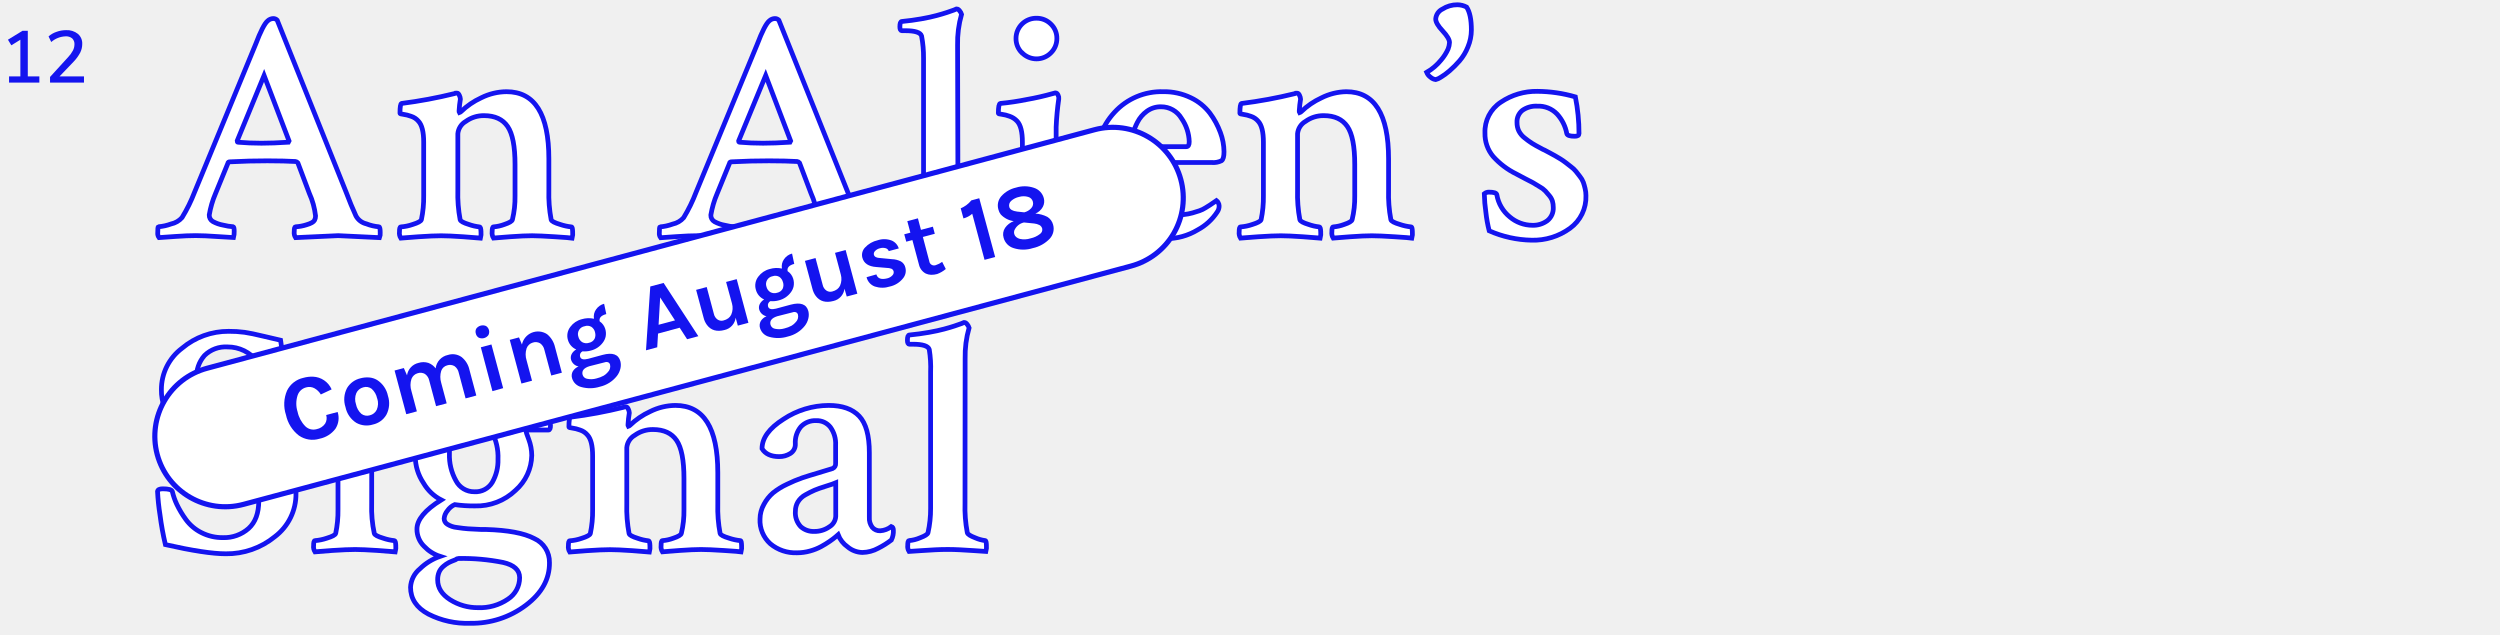
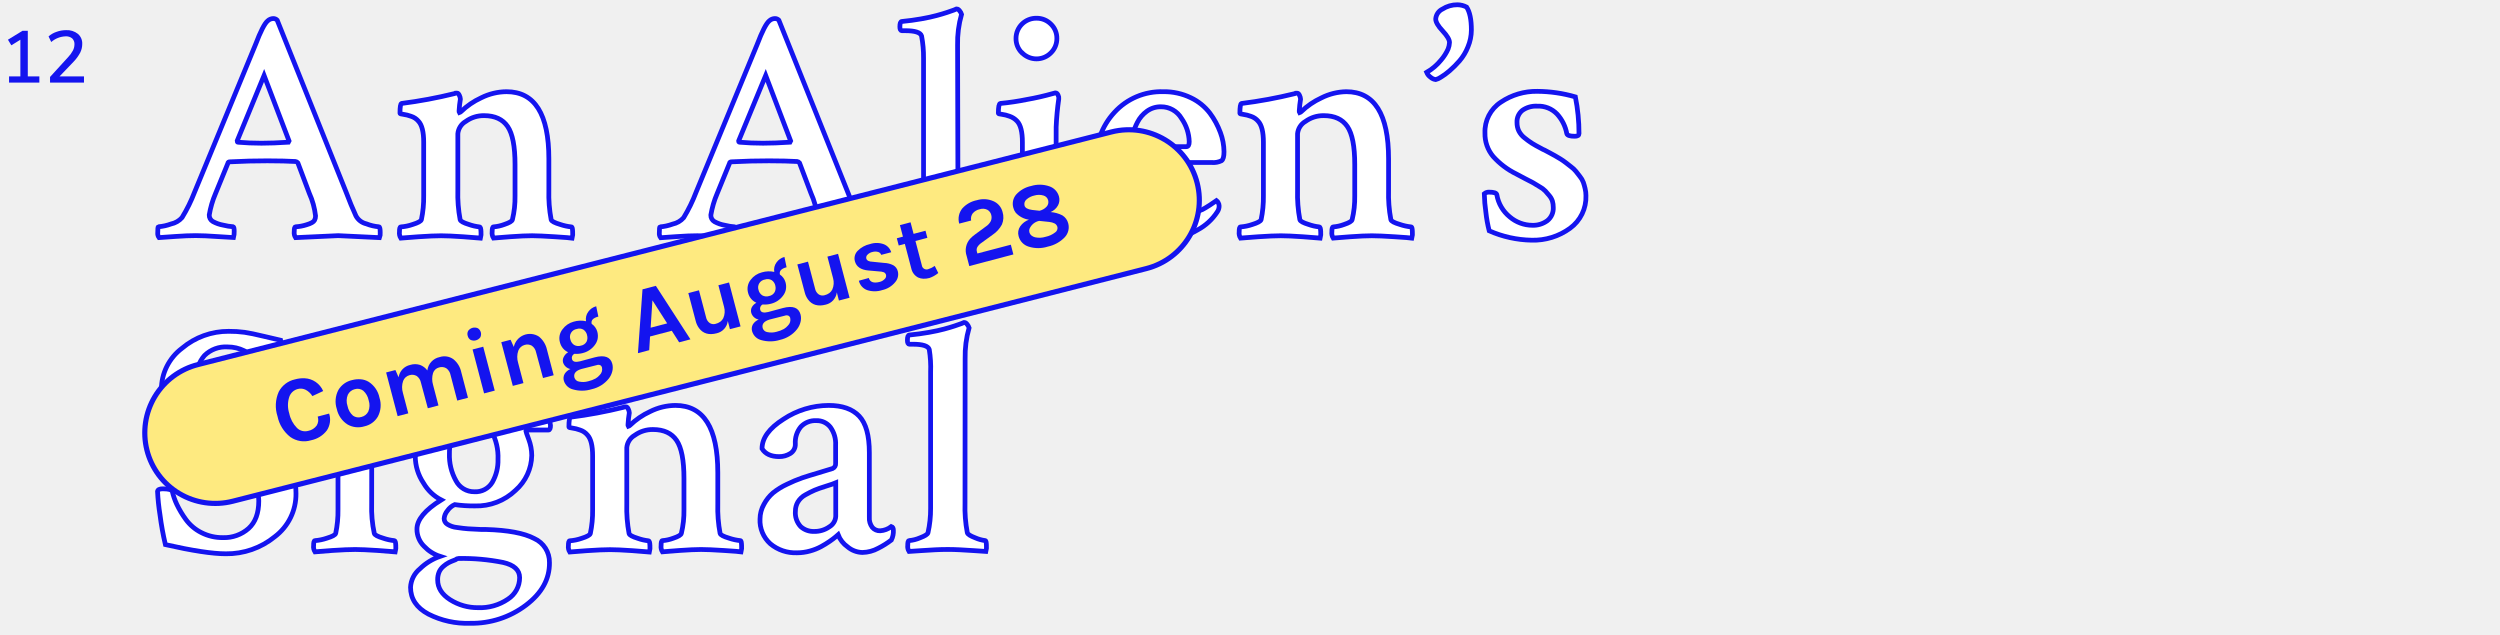
<svg xmlns="http://www.w3.org/2000/svg" id="Layer_1" data-name="Layer 1" viewBox="0 0 629.53 159.7">
  <defs>
-     <style>.cls-1{fill:#1414ef;}.cls-2,.cls-3{fill:#fff;stroke:#1414ef;stroke-miterlimit:10;}.cls-2{stroke-width:1.2px;}.cls-3{stroke-width:1.3px;}</style>
+     <style>.cls-1{fill:#1414ef;}.cls-2{fill:#fff;stroke-width:1.2px;}.cls-2,.cls-3{stroke:#1414ef;stroke-miterlimit:10;}.cls-3{fill:#feea80;stroke-width:1.3px;}</style>
  </defs>
  <path class="cls-1" d="M7,19.23H9.91v1.57H2.28V19.23H5.13V10L2.85,11.41,2,10,5.67,7.75H7Z" />
  <path class="cls-1" d="M21.15,19.23v1.57H12.6V19.38l4.5-4.93a7.78,7.78,0,0,0,1.26-1.72,3.42,3.42,0,0,0,.39-1.54,1.94,1.94,0,0,0-.57-1.52,2.38,2.38,0,0,0-1.65-.52,5.82,5.82,0,0,0-3.63,1.43l-.67-1.41a5.66,5.66,0,0,1,2-1.15,7,7,0,0,1,2.39-.43,4.41,4.41,0,0,1,3,.94,3.16,3.16,0,0,1,1.09,2.53,4.89,4.89,0,0,1-.49,2.15,10,10,0,0,1-1.64,2.28L15,19.23Z" />
  <path class="cls-2" d="M69.8,5.08,87.15,48.37q1.24,3.3,2.48,6a4,4,0,0,0,2.64,2,11,11,0,0,0,3.14.74c.22,0,.33.5.33,1.49a2.78,2.78,0,0,1-.17,1.24q-9.91-.5-10.41-.5t-10.74.5a2.33,2.33,0,0,1-.33-1.53c0-.8.11-1.2.33-1.2a10.65,10.65,0,0,0,2.73-.5q1.73-.5,2.06-1.16a2.36,2.36,0,0,0,.25-1.07,19,19,0,0,0-1.57-5.7L75,41a.91.91,0,0,0-.58-.33q-2.64-.16-7.1-.17t-9.42.25c-.33,0-.5.11-.5.33l-3.14,7.68a23.46,23.46,0,0,0-1.57,5.37,1.84,1.84,0,0,0,.91,1.65,8.27,8.27,0,0,0,2.6.91,14.26,14.26,0,0,0,2.52.41q.25.08.25,1.16a5.39,5.39,0,0,1-.17,1.57q-.41,0-3.88-.25t-5.62-.25q-2.15,0-5.08.21l-4.17.29a1.76,1.76,0,0,1-.33-1.24c0-1,.05-1.49.17-1.49a11.94,11.94,0,0,0,3.18-.7,5.1,5.1,0,0,0,2.77-1.61A39.26,39.26,0,0,0,49,48.37L64.35,11.2q1.9-5,3.06-5.95a2.11,2.11,0,0,1,1.4-.58A1.35,1.35,0,0,1,69.8,5.08ZM59.89,35.81q2.89.25,5.95.25,2.89,0,6.77-.25l.17-.33L66.5,19,59.72,35.48C59.72,35.71,59.78,35.81,59.89,35.81Z" />
  <path class="cls-2" d="M127.55,23.09q10.66,0,10.66,16.94v7.85a34.56,34.56,0,0,0,.58,7.44q.16.58,2.27,1.2a12.65,12.65,0,0,0,2.85.62c.17,0,.26.4.29,1.2a4.69,4.69,0,0,1-.12,1.61q-.5-.08-4.34-.33T134,59.36q-2,0-5.49.25t-4.25.33a2.42,2.42,0,0,1-.33-1.57q0-1.24.33-1.24a9.82,9.82,0,0,0,2.77-.62q1.86-.62,2-1.2a23.72,23.72,0,0,0,.66-6V41.43q0-6.86-1.86-9.58t-5.91-2.73a7.65,7.65,0,0,0-4.63,1.45,4,4,0,0,0-2,3.1V47.88a34.6,34.6,0,0,0,.58,7.44q.16.58,2.19,1.2a11.88,11.88,0,0,0,2.69.62c.22,0,.34.4.37,1.2a4.67,4.67,0,0,1-.12,1.61q-.66-.08-4.34-.33t-5.58-.25q-2,0-5.74.25t-4.42.33a2.42,2.42,0,0,1-.33-1.57q0-1.24.33-1.24a11.52,11.52,0,0,0,3-.62q2-.62,2.19-1.2a27,27,0,0,0,.58-6V35.81q0-3.88-1.32-5.29a4,4,0,0,0-1.86-1.24,9.41,9.41,0,0,0-2-.5c-.52-.05-.79-.14-.79-.25q0-2.4.41-2.48a117.19,117.19,0,0,0,13.3-2.48.54.54,0,0,1,.21-.12.79.79,0,0,1,.25,0h.21c.22,0,.41.19.58.58a2.52,2.52,0,0,1,.25.91,28.17,28.17,0,0,0-.33,3,.65.65,0,0,0,.08.41,1.23,1.23,0,0,0,.41-.25,18.32,18.32,0,0,1,5.08-3.47A14.46,14.46,0,0,1,127.55,23.09Z" />
  <path class="cls-2" d="M196.12,5.08l17.35,43.29q1.24,3.3,2.48,6a4,4,0,0,0,2.64,2,11,11,0,0,0,3.14.74q.33,0,.33,1.49a2.78,2.78,0,0,1-.17,1.24q-9.91-.5-10.41-.5t-10.74.5a2.33,2.33,0,0,1-.33-1.53c0-.8.11-1.2.33-1.2a10.64,10.64,0,0,0,2.73-.5q1.74-.5,2.07-1.16a2.37,2.37,0,0,0,.25-1.07,19,19,0,0,0-1.57-5.7L201.32,41a.91.91,0,0,0-.58-.33q-2.64-.16-7.1-.17t-9.42.25c-.33,0-.5.11-.5.33l-3.14,7.68A23.45,23.45,0,0,0,179,54.16a1.84,1.84,0,0,0,.91,1.65,8.28,8.28,0,0,0,2.6.91,14.25,14.25,0,0,0,2.52.41q.25.08.25,1.16a5.43,5.43,0,0,1-.17,1.57q-.41,0-3.88-.25t-5.62-.25q-2.15,0-5.08.21l-4.17.29a1.76,1.76,0,0,1-.33-1.24q0-1.49.17-1.49a11.93,11.93,0,0,0,3.18-.7,5.09,5.09,0,0,0,2.77-1.61,39.26,39.26,0,0,0,3.14-6.44L190.66,11.2q1.9-5,3.06-5.95a2.11,2.11,0,0,1,1.4-.58A1.35,1.35,0,0,1,196.12,5.08ZM186.2,35.81q2.89.25,5.95.25,2.89,0,6.77-.25l.17-.33L192.81,19,186,35.48C186,35.71,186.09,35.81,186.2,35.81Z" />
  <path class="cls-2" d="M241.22,47.71a33.86,33.86,0,0,0,.58,7.44q.16.58,2,1.28a9,9,0,0,0,2.52.7c.17,0,.26.39.29,1.16a4.51,4.51,0,0,1-.12,1.57l-3.1-.21-3.51-.21q-1.57-.08-3-.08-1.57,0-3.14.08l-3.47.21-3.14.21a2.33,2.33,0,0,1-.33-1.53c0-.8.11-1.2.33-1.2a8.83,8.83,0,0,0,2.77-.7q1.86-.7,2-1.28a27.41,27.41,0,0,0,.66-6.11V14.67a28.8,28.8,0,0,0-.5-5.62q-.41-1.32-4.13-1.32h-.83q-.5,0-.5-1,0-1.32.5-1.32,2.56-.25,4.87-.66t3.84-.83q1.53-.41,2.64-.78t1.78-.62l.58-.25h.17c.22,0,.45.17.7.5a2.54,2.54,0,0,1,.45.83,26.1,26.1,0,0,0-1,7.77Z" />
  <path class="cls-2" d="M265.93,47.88a30.36,30.36,0,0,0,.66,7.44q.16.58,2.23,1.2a12.15,12.15,0,0,0,2.81.62c.22,0,.34.4.37,1.2a4.7,4.7,0,0,1-.12,1.61q-.58-.08-4.42-.33t-5.66-.25q-2.07,0-5.82.25t-4.34.33a2.42,2.42,0,0,1-.33-1.57q0-1.24.33-1.24a12,12,0,0,0,3-.62q2.06-.62,2.23-1.2a27,27,0,0,0,.58-6V35.81q0-3.88-1.32-5.29a4.59,4.59,0,0,0-1.9-1.24,8.67,8.67,0,0,0-2-.5c-.55-.05-.83-.14-.83-.25q0-2.4.5-2.48a63.42,63.42,0,0,0,6.69-1,64.77,64.77,0,0,0,6.53-1.49,4.79,4.79,0,0,0,.66-.17q.41,0,.66.58a1.53,1.53,0,0,1,.17.91,70.85,70.85,0,0,0-.66,7.1ZM257.33,13.3a5,5,0,0,1-1.49-3.63A5.08,5.08,0,0,1,261,4.59a5,5,0,0,1,3.64,1.49,4.89,4.89,0,0,1,1.49,3.59,5,5,0,0,1-1.49,3.63,5.09,5.09,0,0,1-7.27,0Z" />
  <path class="cls-2" d="M292.94,23.09a15.31,15.31,0,0,1,6.94,1.53,13.07,13.07,0,0,1,4.79,3.88,19.21,19.21,0,0,1,2.64,4.87,14.24,14.24,0,0,1,.91,4.83q0,1.82-.62,2.27a4.69,4.69,0,0,1-2.52.45H285.34q-.58,0-.58.5a16.06,16.06,0,0,0,1.07,5.78,11.36,11.36,0,0,0,3.68,4.87,9.72,9.72,0,0,0,6.24,2.07,22.66,22.66,0,0,0,2.4-.12,12.37,12.37,0,0,0,2.15-.41q1-.29,1.73-.54a7.09,7.09,0,0,0,1.53-.74l1.12-.7q.33-.21,1.65-1.12a1.36,1.36,0,0,1,.41.5,1.6,1.6,0,0,1,.25.83,2.54,2.54,0,0,1-.5,1.57,13.45,13.45,0,0,1-4.87,4.46,15.33,15.33,0,0,1-8.18,2.23A16.73,16.73,0,0,1,281,54.77a17.82,17.82,0,0,1-5.2-12.93q0-8.34,4.83-13.55A16,16,0,0,1,292.94,23.09Zm-.58,3.8A5.84,5.84,0,0,0,288.81,28a7.79,7.79,0,0,0-2.4,2.81,15.76,15.76,0,0,0-1.2,3.1,10.08,10.08,0,0,0-.37,2.44c0,.39.17.58.5.58h13.38q.74,0,.74-1.24a10.71,10.71,0,0,0-1.94-5.87A5.92,5.92,0,0,0,292.36,26.89Z" />
  <path class="cls-2" d="M339,23.09q10.66,0,10.66,16.94v7.85a34.56,34.56,0,0,0,.58,7.44q.16.58,2.27,1.2a12.65,12.65,0,0,0,2.85.62c.17,0,.26.4.29,1.2a4.7,4.7,0,0,1-.12,1.61q-.5-.08-4.34-.33t-5.74-.25q-2,0-5.49.25t-4.25.33a2.42,2.42,0,0,1-.33-1.57q0-1.24.33-1.24a9.82,9.82,0,0,0,2.77-.62q1.86-.62,2-1.2a23.72,23.72,0,0,0,.66-6V41.43q0-6.86-1.86-9.58t-5.91-2.73a7.65,7.65,0,0,0-4.63,1.45,4,4,0,0,0-2,3.1V47.88a34.56,34.56,0,0,0,.58,7.44q.16.58,2.19,1.2a11.88,11.88,0,0,0,2.69.62c.22,0,.34.4.37,1.2a4.68,4.68,0,0,1-.12,1.61q-.66-.08-4.34-.33t-5.58-.25q-2,0-5.74.25t-4.42.33a2.42,2.42,0,0,1-.33-1.57q0-1.24.33-1.24a11.52,11.52,0,0,0,3-.62q2-.62,2.19-1.2a27,27,0,0,0,.58-6V35.81q0-3.88-1.32-5.29A4,4,0,0,0,315,29.29a9.41,9.41,0,0,0-2-.5c-.52-.05-.78-.14-.78-.25q0-2.4.41-2.48A117.17,117.17,0,0,0,326,23.59a.54.54,0,0,1,.21-.12.78.78,0,0,1,.25,0h.21c.22,0,.41.19.58.58a2.51,2.51,0,0,1,.25.91,28.12,28.12,0,0,0-.33,3,.65.65,0,0,0,.08.41,1.22,1.22,0,0,0,.41-.25,18.32,18.32,0,0,1,5.08-3.47A14.46,14.46,0,0,1,339,23.09Z" />
  <path class="cls-2" d="M370.51,7.56a11.08,11.08,0,0,1-.87,4.25,12.38,12.38,0,0,1-2.11,3.51A24.55,24.55,0,0,1,365,17.85a15.82,15.82,0,0,1-2.27,1.65,3.81,3.81,0,0,1-1.2.54,2.39,2.39,0,0,1-1.28-.58,2.82,2.82,0,0,1-1-1.24,13,13,0,0,0,3.63-3.1,11.29,11.29,0,0,0,1.78-2.81A5.15,5.15,0,0,0,365,10.7q0-1.07-1.74-2.93t-1.73-3a3,3,0,0,1,1.69-2.48A6.88,6.88,0,0,1,367,1.2a5.15,5.15,0,0,1,2.31.58Q370.51,3.6,370.51,7.56Z" />
  <path class="cls-2" d="M387.12,23a35.14,35.14,0,0,1,9.58,1.4,46.9,46.9,0,0,1,.91,9.25q0,.66-1.07.66-1.82,0-2-.66a10,10,0,0,0-2.44-4.92,6.46,6.46,0,0,0-5-2,5.93,5.93,0,0,0-3.76,1.07A3.67,3.67,0,0,0,382,30.86a4.8,4.8,0,0,0,.45,2.11,5.16,5.16,0,0,0,1.49,1.78,20.3,20.3,0,0,0,1.82,1.32q.78.5,2.35,1.32a5.35,5.35,0,0,0,.83.41l1.24.66,1.36.74,1.32.78a15.09,15.09,0,0,1,1.45,1l1.28,1a6.5,6.5,0,0,1,1.24,1.16q.37.5,1,1.28a5.32,5.32,0,0,1,.87,1.49,15.68,15.68,0,0,1,.45,1.57,7.67,7.67,0,0,1,.21,1.78,9.74,9.74,0,0,1-4,8.22,15.67,15.67,0,0,1-9.71,3A27.59,27.59,0,0,1,375,58.12a33,33,0,0,1-.83-4.58,40.35,40.35,0,0,1-.41-4.75,1.75,1.75,0,0,1,1.16-.41q1.9,0,2,.66a9.12,9.12,0,0,0,3.26,5.58,8.81,8.81,0,0,0,5.66,2.11,6,6,0,0,0,3.8-1.16,4,4,0,0,0,1.49-3.39,5.44,5.44,0,0,0-.21-1.53,4.06,4.06,0,0,0-.79-1.4l-1-1.16A6,6,0,0,0,387.66,47q-1.12-.66-1.65-1l-2.07-1.07q-1.53-.78-2.11-1.12A19.22,19.22,0,0,1,376,39.41a8.83,8.83,0,0,1-2.07-5.91,8.87,8.87,0,0,1,4-7.77A15.92,15.92,0,0,1,387.12,23Z" />
  <path class="cls-2" d="M40.64,98.13a13,13,0,0,1,5.21-10.45,18.05,18.05,0,0,1,11.73-4.25,28.87,28.87,0,0,1,4,.25q1.74.25,4.83,1t4.25,1a73.67,73.67,0,0,1,1,12.72.9.9,0,0,1-1,.74q-2.23,0-2.4-.74A14.52,14.52,0,0,0,64.76,91a9.38,9.38,0,0,0-7.44-3.64,7.62,7.62,0,0,0-5.82,2.15,8.09,8.09,0,0,0-2,5.78,9.32,9.32,0,0,0,.29,2.35,5.81,5.81,0,0,0,1.16,2.19q.87,1.08,1.4,1.78a9.8,9.8,0,0,0,2.07,1.78q1.53,1.08,2.06,1.49t2.48,1.61a25,25,0,0,0,2.35,1.36,30.41,30.41,0,0,0,2.77,1.78q2.27,1.36,3.18,2a33.75,33.75,0,0,1,2.64,2.11,11.9,11.9,0,0,1,2.52,2.81,17,17,0,0,1,1.45,3.35,13.92,13.92,0,0,1,.66,4.34,13.41,13.41,0,0,1-5.33,10.91,19.11,19.11,0,0,1-12.35,4.3q-5,0-15.2-2.31a72.36,72.36,0,0,1-1.36-7.48,56,56,0,0,1-.62-5.91q.08-.66,1.32-.66,2.15,0,2.4.66A16.07,16.07,0,0,0,44.52,127a24,24,0,0,0,2.27,3.8,10.89,10.89,0,0,0,3.88,3.3,11.62,11.62,0,0,0,5.49,1.28,9.25,9.25,0,0,0,6.44-2.31q2.56-2.31,2.56-6.94a7.19,7.19,0,0,0-.54-2.73,9.53,9.53,0,0,0-1.24-2.23,12.09,12.09,0,0,0-2.07-2q-1.36-1.07-2.27-1.65t-2.68-1.61l-2.52-1.45a5.67,5.67,0,0,0-.91-.66q-2.4-1.49-3.63-2.31a39.76,39.76,0,0,1-3.18-2.44,16.33,16.33,0,0,1-2.93-3,15.6,15.6,0,0,1-1.78-3.47A12.42,12.42,0,0,1,40.64,98.13Z" />
  <path class="cls-2" d="M93.59,126.88a30.36,30.36,0,0,0,.66,7.44q.16.58,2.23,1.2a12.15,12.15,0,0,0,2.81.62c.22,0,.34.4.37,1.2a4.67,4.67,0,0,1-.12,1.61q-.58-.08-4.42-.33t-5.66-.25q-2.07,0-5.82.25t-4.34.33a2.42,2.42,0,0,1-.33-1.57q0-1.24.33-1.24a12,12,0,0,0,3-.62q2.06-.62,2.23-1.2a27,27,0,0,0,.58-6V114.81q0-3.88-1.32-5.29a4.58,4.58,0,0,0-1.9-1.24,8.68,8.68,0,0,0-2-.5c-.55-.05-.83-.14-.83-.25q0-2.4.5-2.48a63.43,63.43,0,0,0,6.69-1,64.74,64.74,0,0,0,6.53-1.49,4.75,4.75,0,0,0,.66-.17q.41,0,.66.58a1.53,1.53,0,0,1,.17.91,70.85,70.85,0,0,0-.66,7.1ZM85,92.3a5,5,0,0,1-1.49-3.63,5.08,5.08,0,0,1,5.12-5.08,5,5,0,0,1,3.64,1.49,4.89,4.89,0,0,1,1.49,3.59,5,5,0,0,1-1.49,3.63,5.09,5.09,0,0,1-7.27,0Z" />
  <path class="cls-2" d="M119.45,102.26a26.18,26.18,0,0,1,6.86,1.07,25.46,25.46,0,0,0,6.61,1.07h4.71c.11,0,.3.36.58,1.07a5.07,5.07,0,0,1,.41,1.65q0,1.16-.5,1.16h-5.37c-.22,0-.33.08-.33.25s.25.77.74,2.15a11.7,11.7,0,0,1,.74,4,12,12,0,0,1-4.09,8.8,14.16,14.16,0,0,1-10.2,3.92,34.19,34.19,0,0,1-5.12-.33,4.43,4.43,0,0,0-1.82,1.53,3.52,3.52,0,0,0-.83,2,1.7,1.7,0,0,0,.79,1.4,5.54,5.54,0,0,0,2.44.83q1.65.25,2.81.33t3.3.17h1.24q8.26.25,12.1,2.27a6.5,6.5,0,0,1,3.84,6.07q.08,6.2-5.95,10.74a22.57,22.57,0,0,1-14,4.54,21.47,21.47,0,0,1-10.53-2.31q-4.5-2.4-4.5-6.77a6.43,6.43,0,0,1,2.35-4.63,13.67,13.67,0,0,1,5.08-3.14,9.43,9.43,0,0,1-4-2.52,6,6,0,0,1-1.82-4.34q0-3.55,6.11-7.35a10.94,10.94,0,0,1-4.46-4.25,12.15,12.15,0,0,1-2.07-6.73,11.15,11.15,0,0,1,4.3-9.25A16.42,16.42,0,0,1,119.45,102.26Zm11.4,43.21q0-2.89-4.17-3.84a52.47,52.47,0,0,0-11.19-1,1.34,1.34,0,0,0-.41.08,3.71,3.71,0,0,0-.41.25q-1.07.41-1.65.7a7.11,7.11,0,0,0-1.32.91,4,4,0,0,0-1.12,1.45,4.8,4.8,0,0,0-.37,2q0,3,3.14,5a12.87,12.87,0,0,0,7,2,12.48,12.48,0,0,0,7.56-2.15A6.44,6.44,0,0,0,130.85,145.46Zm-17.68-31.23a13.08,13.08,0,0,0,1.65,6.82,5.13,5.13,0,0,0,4.63,2.77,4.91,4.91,0,0,0,4.5-2.35,11,11,0,0,0,1.45-5.82,13.57,13.57,0,0,0-1.65-7.1,5.28,5.28,0,0,0-4.79-2.73,4.66,4.66,0,0,0-4.38,2.56A12,12,0,0,0,113.17,114.24Z" />
  <path class="cls-2" d="M170.09,102.09q10.66,0,10.66,16.94v7.85a34.56,34.56,0,0,0,.58,7.44q.16.58,2.27,1.2a12.65,12.65,0,0,0,2.85.62c.17,0,.26.4.29,1.2a4.69,4.69,0,0,1-.12,1.61q-.5-.08-4.34-.33t-5.74-.25q-2,0-5.49.25t-4.25.33a2.42,2.42,0,0,1-.33-1.57q0-1.24.33-1.24a9.82,9.82,0,0,0,2.77-.62q1.86-.62,2-1.2a23.72,23.72,0,0,0,.66-6v-7.85q0-6.86-1.86-9.58t-5.91-2.73a7.65,7.65,0,0,0-4.63,1.45,4,4,0,0,0-2,3.1v14.21a34.6,34.6,0,0,0,.58,7.44q.16.58,2.19,1.2a11.88,11.88,0,0,0,2.69.62c.22,0,.34.4.37,1.2a4.67,4.67,0,0,1-.12,1.61q-.66-.08-4.34-.33t-5.58-.25q-2,0-5.74.25t-4.42.33a2.42,2.42,0,0,1-.33-1.57q0-1.24.33-1.24a11.52,11.52,0,0,0,3-.62q2-.62,2.19-1.2a27,27,0,0,0,.58-6V114.81q0-3.88-1.32-5.29a4,4,0,0,0-1.86-1.24,9.41,9.41,0,0,0-2-.5c-.52-.05-.79-.14-.79-.25q0-2.4.41-2.48a117.19,117.19,0,0,0,13.3-2.48.54.54,0,0,1,.21-.12.79.79,0,0,1,.25,0h.21c.22,0,.41.19.58.58a2.52,2.52,0,0,1,.25.91,28.17,28.17,0,0,0-.33,3,.65.65,0,0,0,.08.41,1.23,1.23,0,0,0,.41-.25,18.32,18.32,0,0,1,5.08-3.47A14.46,14.46,0,0,1,170.09,102.09Z" />
  <path class="cls-2" d="M208.67,102.09q5.12,0,7.68,2.69t2.56,9.21v16.28a3.77,3.77,0,0,0,.74,2.52,2.48,2.48,0,0,0,2,.87,5.15,5.15,0,0,0,2.81-1.07c.33.11.5.41.5.91a4.91,4.91,0,0,1-.5,2.48,20.45,20.45,0,0,1-3.3,2.07,8.61,8.61,0,0,1-4,1.07,6,6,0,0,1-3.72-1.41,6.77,6.77,0,0,1-2.4-3.06l-.62.54q-.54.46-1.49,1.12a24.47,24.47,0,0,1-2.15,1.32,13.18,13.18,0,0,1-2.81,1.12,12,12,0,0,1-3.26.45,9.86,9.86,0,0,1-6.73-2.27,7.85,7.85,0,0,1-2.6-6.24,7.61,7.61,0,0,1,1-3.72,9.89,9.89,0,0,1,2.27-2.85,16.91,16.91,0,0,1,3.55-2.19,33.8,33.8,0,0,1,3.84-1.61q1.61-.54,4.13-1.28t3.51-1.07a1.3,1.3,0,0,0,.74-1.32v-4.54a7.09,7.09,0,0,0-1.32-4.54,4.31,4.31,0,0,0-3.55-1.65,5,5,0,0,0-3.88,1.53,6.18,6.18,0,0,0-1.4,4.34A2.68,2.68,0,0,1,199,114.2a5.14,5.14,0,0,1-2.81.78q-3.06,0-4.3-2,0-4,5.41-7.43A20.72,20.72,0,0,1,208.67,102.09ZM205,133.82a6.4,6.4,0,0,0,3.84-1.16,3.27,3.27,0,0,0,1.61-2.64v-8.43q-.58.25-2.44.83t-2.85,1a22.56,22.56,0,0,0-2.31,1.16,5,5,0,0,0-1.94,1.82,4.55,4.55,0,0,0-.62,2.31,5.09,5.09,0,0,0,1.32,3.88A4.75,4.75,0,0,0,205,133.82Z" />
  <path class="cls-2" d="M243,126.71a33.9,33.9,0,0,0,.58,7.44q.16.58,2,1.28a9,9,0,0,0,2.52.7q.25,0,.29,1.16a4.5,4.5,0,0,1-.12,1.57l-3.1-.21-3.51-.21q-1.57-.08-3-.08-1.57,0-3.14.08l-3.47.21-3.14.21a2.33,2.33,0,0,1-.33-1.53c0-.8.11-1.2.33-1.2a8.83,8.83,0,0,0,2.77-.7q1.86-.7,2-1.28a27.38,27.38,0,0,0,.66-6.11V93.67A28.76,28.76,0,0,0,234,88q-.41-1.32-4.13-1.32H229q-.5,0-.5-1,0-1.32.5-1.32,2.56-.25,4.87-.66t3.84-.83q1.53-.41,2.64-.78t1.78-.62l.58-.25h.17c.22,0,.45.17.7.5a2.54,2.54,0,0,1,.45.83,26.11,26.11,0,0,0-1,7.77Z" />
-   <path class="cls-3" d="M284.79,67,61.33,127a17.75,17.75,0,0,1-21.74-12.56h0A17.75,17.75,0,0,1,52.15,92.73L275.61,32.67a17.75,17.75,0,0,1,21.74,12.56h0A17.75,17.75,0,0,1,284.79,67Z" />
-   <path class="cls-1" d="M76.37,95.15a7.83,7.83,0,0,1,2.45-.3,5.34,5.34,0,0,1,4.69,3.2l-2.72,1.28a4.4,4.4,0,0,0-1.62-1.57,2.75,2.75,0,0,0-2.08-.21,3.06,3.06,0,0,0-2.15,2,6.74,6.74,0,0,0,0,4.16,7.32,7.32,0,0,0,1.94,3.63,2.91,2.91,0,0,0,2.84.73,3.4,3.4,0,0,0,2.15-1.39,2.68,2.68,0,0,0,.27-2.17l2.88-.77a4.92,4.92,0,0,1-.56,4.24,6.65,6.65,0,0,1-4,2.5,6,6,0,0,1-5.19-.8,8.85,8.85,0,0,1-3.26-5.2,8.59,8.59,0,0,1,.28-6.14A6,6,0,0,1,76.37,95.15Z" />
-   <path class="cls-1" d="M90.77,95.26a6.33,6.33,0,0,1,2.18-.21,4.53,4.53,0,0,1,2,.63,6.2,6.2,0,0,1,2.74,4,6.14,6.14,0,0,1-.4,4.77,5.17,5.17,0,0,1-3.38,2.45,5.33,5.33,0,0,1-4.2-.43A6.09,6.09,0,0,1,87,102.52a6.15,6.15,0,0,1,.39-4.81A5.33,5.33,0,0,1,90.77,95.26Zm4.2,5.09a4.37,4.37,0,0,0-1.38-2.44,2.34,2.34,0,0,0-2.13-.37A2.62,2.62,0,0,0,89.72,99a4,4,0,0,0-.07,2.82A4.31,4.31,0,0,0,91,104.21a2.36,2.36,0,0,0,2.13.37,2.6,2.6,0,0,0,1.74-1.4A4,4,0,0,0,95,100.36Z" />
-   <path class="cls-1" d="M109.7,92.76a3.91,3.91,0,0,1,3.1-3.38,3.85,3.85,0,0,1,3.42.52,5.61,5.61,0,0,1,2,3.26l1.72,6.44-2.7.72-1.72-6.44a2.69,2.69,0,0,0-1.08-1.69A2.24,2.24,0,0,0,112.6,92a2.15,2.15,0,0,0-1.5,1.4,5.14,5.14,0,0,0,0,3l1.38,5.17-2.67.71-1.72-6.44A2.69,2.69,0,0,0,107,94.16a2.24,2.24,0,0,0-1.82-.18,2.35,2.35,0,0,0-1.57,1.44,4.87,4.87,0,0,0,0,3.07l1.36,5.1-2.67.71-2.94-11,2.33-.62.8,1.83a3.77,3.77,0,0,1,2.9-3.13,4.1,4.1,0,0,1,2.47,0A4,4,0,0,1,109.7,92.76Z" />
-   <path class="cls-1" d="M119.82,84a1.58,1.58,0,0,1,.12-1.26,2.05,2.05,0,0,1,2.44-.65,1.76,1.76,0,0,1,.61,2.29,2,2,0,0,1-2.44.65A1.58,1.58,0,0,1,119.82,84Zm1.26,3.45,2.67-.71,2.95,11L124,98.5Z" />
-   <path class="cls-1" d="M131.43,86.76a4.14,4.14,0,0,1,6.33-2.61,5.83,5.83,0,0,1,2,3.26l1.72,6.44-2.67.71-1.72-6.44A2.69,2.69,0,0,0,136,86.44a2.24,2.24,0,0,0-1.82-.18,2.35,2.35,0,0,0-1.57,1.44,4.87,4.87,0,0,0,0,3.07l1.36,5.1-2.67.71-2.94-11,2.33-.62Z" />
-   <path class="cls-1" d="M145.1,88A3.69,3.69,0,0,1,143,85.57a3.65,3.65,0,0,1,.63-3.28,5.09,5.09,0,0,1,2.83-1.9,6.17,6.17,0,0,1,3.11-.13,3.09,3.09,0,0,1,.55-2.38,3.52,3.52,0,0,1,2-1.39l.55,2.6q-1.95.52-1.67,1.83a3.5,3.5,0,0,1,1.41,1.91,4,4,0,0,1,.1,1.93,3.79,3.79,0,0,1-.71,1.51,5.31,5.31,0,0,1-3,2,5.9,5.9,0,0,1-2.11.2,1.13,1.13,0,0,0-.62,1.33q.27,1,2,.56l3.69-1q3.76-1,4.46,1.62a3.84,3.84,0,0,1,0,1.85,4.8,4.8,0,0,1-.88,1.85,7.62,7.62,0,0,1-4.28,2.7,8.23,8.23,0,0,1-4.72.07,3.2,3.2,0,0,1-2.28-2.18,2.22,2.22,0,0,1,.19-1.79,3,3,0,0,1,1.44-1.2,2.44,2.44,0,0,1-1.88-1.66,1.93,1.93,0,0,1,.14-1.46A2.86,2.86,0,0,1,145.1,88Zm3.31,4.22q-2.11.66-1.7,2.18a1.44,1.44,0,0,0,1.23,1,4.71,4.71,0,0,0,2.24-.1,7.34,7.34,0,0,0,1.86-.71,4,4,0,0,0,1-.86,2,2,0,0,0,.58-1.9.9.9,0,0,0-.46-.59,1.22,1.22,0,0,0-.9,0Zm1.43-8.55a2.25,2.25,0,0,0-.91-1.36,2,2,0,0,0-1.71-.16,2,2,0,0,0-1.58,2.64,2.21,2.21,0,0,0,.95,1.36,2.12,2.12,0,0,0,1.74.17,2,2,0,0,0,1.39-1A2.3,2.3,0,0,0,149.84,83.71Z" />
-   <path class="cls-1" d="M163.75,72.14l3.35-.9,8.75,13.42-2.83.76-1.87-2.9L165.7,84l-.2,3.45-2.83.76Zm2.09,9.64,4.13-1.1-3.73-5.78Z" />
-   <path class="cls-1" d="M185.25,80a3.61,3.61,0,0,1-2.77,3.09q-2.92.78-4.46-1.26a5,5,0,0,1-.85-1.84l-1.88-7,2.67-.71,1.8,6.75a2.31,2.31,0,0,0,1,1.48,1.78,1.78,0,0,0,1.42.19,3.48,3.48,0,0,0,1.22-.56,2.56,2.56,0,0,0,.73-.89,4.18,4.18,0,0,0,.19-2.84L182.84,71l2.67-.71,2.95,11-2.67.71Z" />
-   <path class="cls-1" d="M192.42,75.41a3.69,3.69,0,0,1-2.09-2.48,3.65,3.65,0,0,1,.63-3.28,5.09,5.09,0,0,1,2.83-1.9,6.17,6.17,0,0,1,3.11-.13,3.09,3.09,0,0,1,.55-2.38,3.52,3.52,0,0,1,2-1.39l.55,2.6q-1.95.52-1.67,1.83a3.5,3.5,0,0,1,1.41,1.91,4,4,0,0,1,.1,1.93,3.79,3.79,0,0,1-.71,1.51,5.31,5.31,0,0,1-3,2,5.9,5.9,0,0,1-2.11.2,1.13,1.13,0,0,0-.62,1.33q.27,1,2,.56l3.69-1q3.76-1,4.46,1.62a3.84,3.84,0,0,1,0,1.85,4.8,4.8,0,0,1-.88,1.85,7.62,7.62,0,0,1-4.28,2.7,8.23,8.23,0,0,1-4.72.07,3.2,3.2,0,0,1-2.28-2.18,2.22,2.22,0,0,1,.19-1.79,3,3,0,0,1,1.44-1.2A2.44,2.44,0,0,1,191.19,78a1.93,1.93,0,0,1,.14-1.46A2.86,2.86,0,0,1,192.42,75.41Zm3.31,4.22q-2.11.66-1.7,2.18a1.44,1.44,0,0,0,1.23,1,4.71,4.71,0,0,0,2.24-.1,7.34,7.34,0,0,0,1.86-.71,4,4,0,0,0,1-.86,2,2,0,0,0,.58-1.9.9.9,0,0,0-.46-.59,1.22,1.22,0,0,0-.9,0Zm1.43-8.55a2.25,2.25,0,0,0-.91-1.36,2,2,0,0,0-1.71-.16A2,2,0,0,0,193,72.19a2.21,2.21,0,0,0,.95,1.36,2.12,2.12,0,0,0,1.74.17,2,2,0,0,0,1.39-1A2.3,2.3,0,0,0,197.17,71.07Z" />
-   <path class="cls-1" d="M212.65,72.7a3.61,3.61,0,0,1-2.77,3.09q-2.92.78-4.46-1.26a5,5,0,0,1-.85-1.84l-1.88-7,2.67-.71,1.8,6.75a2.31,2.31,0,0,0,1,1.48,1.78,1.78,0,0,0,1.42.19,3.48,3.48,0,0,0,1.22-.56,2.56,2.56,0,0,0,.73-.89,4.18,4.18,0,0,0,.19-2.84l-1.45-5.44,2.67-.71,2.95,11-2.67.71Z" />
-   <path class="cls-1" d="M220.68,69.1q.46,1.55,2.71,1a2.58,2.58,0,0,0,1.32-.75,1.1,1.1,0,0,0,.32-1,1,1,0,0,0-.55-.68,3.48,3.48,0,0,0-1.2-.21l-2.63-.22q-2.92-.22-3.49-2.32a2.7,2.7,0,0,1,.66-2.59A6.15,6.15,0,0,1,221,60.5a5.24,5.24,0,0,1,3.51.06,3.13,3.13,0,0,1,1.81,2l-2.52.67a1.14,1.14,0,0,0-.75-.72,2.53,2.53,0,0,0-1.44,0,2.4,2.4,0,0,0-1.28.72,1,1,0,0,0-.27.93q.21.79,1.65.82l2.87.28a5.36,5.36,0,0,1,2.28.57A2.38,2.38,0,0,1,228,67.45a3,3,0,0,1-.66,2.7,5.79,5.79,0,0,1-3.26,2,6.13,6.13,0,0,1-3.79,0,3.31,3.31,0,0,1-2.08-2.35Z" />
-   <path class="cls-1" d="M238.16,67.74A7.2,7.2,0,0,1,236,69a5.19,5.19,0,0,1-1.56.2,3.53,3.53,0,0,1-1.31-.31,3.37,3.37,0,0,1-1.73-2.28l-1.65-6.16-1.54.41L227.7,59l1.54-.41-.77-2.9,2.67-.71.77,2.9,3-.8.48,1.79-3,.8L234,65.76a1.21,1.21,0,0,0,1.65,1,5.65,5.65,0,0,0,1.6-.82Z" />
-   <path class="cls-1" d="M241.92,52.46a6.79,6.79,0,0,0,2.67-2l2-.54,4,14.8-2.67.71-3.1-11.6A5.44,5.44,0,0,1,242.61,55Z" />
-   <path class="cls-1" d="M255.84,47.24a7.31,7.31,0,0,1,4.54.06,3.72,3.72,0,0,1,2.46,2.58,3,3,0,0,1-.23,2.19,3.73,3.73,0,0,1-1.89,1.71,7.7,7.7,0,0,1,3,.82,3.27,3.27,0,0,1,1.47,2,3.68,3.68,0,0,1-.82,3.47,8.23,8.23,0,0,1-4.29,2.41,7.89,7.89,0,0,1-4.84,0,3.7,3.7,0,0,1-2.52-2.61,2.93,2.93,0,0,1,.37-2.49,4.57,4.57,0,0,1,2.18-1.69A5.51,5.51,0,0,1,252,54a3.28,3.28,0,0,1-.59-1.23,3.55,3.55,0,0,1,.7-3.33A7,7,0,0,1,255.84,47.24Zm2,8.78a3.4,3.4,0,0,0-2.44,2.06,1.57,1.57,0,0,0,0,.85,1.47,1.47,0,0,0,.5.77,2.35,2.35,0,0,0,.92.46,5.15,5.15,0,0,0,2.69-.14,5.75,5.75,0,0,0,2.38-1.11,1.32,1.32,0,0,0,.56-1.31,1.42,1.42,0,0,0-.7-.93,3.8,3.8,0,0,0-1.33-.39Zm-1.8-2.75,1.88.2a3.47,3.47,0,0,0,1.76-1.05,1.72,1.72,0,0,0,.41-1.64,1.68,1.68,0,0,0-1.19-1.2,4,4,0,0,0-2.27,0,4.37,4.37,0,0,0-2,1,1.52,1.52,0,0,0-.48,1.55Q254.42,53.06,256.08,53.27Z" />
+   <path class="cls-3" d="M288.63,67.64l-230,58.57A17.75,17.75,0,0,1,37,113.35h0A17.75,17.75,0,0,1,49.9,91.79l230-58.57a17.75,17.75,0,0,1,21.56,12.86h0A17.75,17.75,0,0,1,288.63,67.64Z" />
+   <path class="cls-1" d="M74.25,95.54a7.83,7.83,0,0,1,2.45-.29,5.35,5.35,0,0,1,4.68,3.22l-2.72,1.27A4.41,4.41,0,0,0,77,98.17,2.75,2.75,0,0,0,75,97.95a3.06,3.06,0,0,0-2.16,2,6.74,6.74,0,0,0,0,4.16,7.32,7.32,0,0,0,1.93,3.64,2.91,2.91,0,0,0,2.84.75,3.4,3.4,0,0,0,2.16-1.38A2.68,2.68,0,0,0,80,104.9l2.88-.76a4.92,4.92,0,0,1-.57,4.24,6.65,6.65,0,0,1-4,2.49,6,6,0,0,1-5.19-.82,8.86,8.86,0,0,1-3.24-5.22,8.6,8.6,0,0,1,.3-6.15A6,6,0,0,1,74.25,95.54Z" />
+   <path class="cls-1" d="M88.66,95.71a6.33,6.33,0,0,1,2.18-.2,4.52,4.52,0,0,1,2,.64,6.21,6.21,0,0,1,2.72,4,6.14,6.14,0,0,1-.42,4.77,5.18,5.18,0,0,1-3.39,2.44,5.33,5.33,0,0,1-4.2-.45A6.09,6.09,0,0,1,84.81,103a6.16,6.16,0,0,1,.41-4.82A5.33,5.33,0,0,1,88.66,95.71Zm4.18,5.11a4.37,4.37,0,0,0-1.37-2.44A2.35,2.35,0,0,0,89.35,98a2.62,2.62,0,0,0-1.76,1.4,4,4,0,0,0-.08,2.83,4.31,4.31,0,0,0,1.38,2.44A2.36,2.36,0,0,0,91,105a2.6,2.6,0,0,0,1.75-1.39A4,4,0,0,0,92.84,100.82Z" />
+   <path class="cls-1" d="M107.61,93.28a3.91,3.91,0,0,1,3.12-3.37,3.86,3.86,0,0,1,3.42.53,5.62,5.62,0,0,1,2,3.27l1.69,6.45-2.7.71-1.69-6.45a2.69,2.69,0,0,0-1.08-1.7,2.25,2.25,0,0,0-1.82-.19,2.15,2.15,0,0,0-1.5,1.39,5.14,5.14,0,0,0,0,3l1.36,5.18-2.68.7L106,96.37a2.69,2.69,0,0,0-1.08-1.7,2.25,2.25,0,0,0-1.82-.19,2.35,2.35,0,0,0-1.58,1.43,4.87,4.87,0,0,0-.05,3.07l1.34,5.11-2.68.7-2.9-11,2.34-.61.8,1.83a3.77,3.77,0,0,1,2.92-3.12,4.09,4.09,0,0,1,2.47,0A4,4,0,0,1,107.61,93.28Z" />
+   <path class="cls-1" d="M117.77,84.56a1.58,1.58,0,0,1,.13-1.26,2,2,0,0,1,2.44-.64,1.76,1.76,0,0,1,.6,2.29,2,2,0,0,1-2.44.64A1.58,1.58,0,0,1,117.77,84.56ZM119,88l2.68-.7,2.9,11.06-2.68.7Z" />
+   <path class="cls-1" d="M129.38,87.36a4.15,4.15,0,0,1,6.35-2.59,5.84,5.84,0,0,1,2,3.27l1.69,6.45-2.68.7L135,88.75a2.69,2.69,0,0,0-1.08-1.7,2.25,2.25,0,0,0-1.82-.19,2.35,2.35,0,0,0-1.58,1.43,4.87,4.87,0,0,0-.05,3.07l1.34,5.11-2.68.7-2.9-11,2.34-.61Z" />
+   <path class="cls-1" d="M143.06,88.7A3.69,3.69,0,0,1,141,86.21a3.65,3.65,0,0,1,.64-3.28A5.09,5.09,0,0,1,144.46,81a6.18,6.18,0,0,1,3.11-.11,3.09,3.09,0,0,1,.56-2.38,3.52,3.52,0,0,1,2-1.39l.54,2.6q-2,.51-1.68,1.83a3.5,3.5,0,0,1,1.4,1.91,4,4,0,0,1,.09,1.93,3.79,3.79,0,0,1-.72,1.51,5.31,5.31,0,0,1-3,2,5.91,5.91,0,0,1-2.11.19,1.13,1.13,0,0,0-.62,1.33q.27,1,2,.57l3.7-1q3.77-1,4.46,1.64a3.85,3.85,0,0,1,0,1.85,4.8,4.8,0,0,1-.89,1.85,7.63,7.63,0,0,1-4.3,2.68,8.24,8.24,0,0,1-4.72.05A3.2,3.2,0,0,1,142,95.91a2.22,2.22,0,0,1,.2-1.79,3.06,3.06,0,0,1,1.45-1.19,2.44,2.44,0,0,1-1.87-1.67A1.93,1.93,0,0,1,142,89.8,2.87,2.87,0,0,1,143.06,88.7Zm3.3,4.23q-2.11.65-1.71,2.17a1.44,1.44,0,0,0,1.22,1,4.71,4.71,0,0,0,2.25-.09A7.32,7.32,0,0,0,150,95.3a4,4,0,0,0,1-.85,2,2,0,0,0,.59-1.9.9.9,0,0,0-.46-.6,1.22,1.22,0,0,0-.9,0Zm1.47-8.55a2.26,2.26,0,0,0-.9-1.36,2,2,0,0,0-1.71-.17,2,2,0,0,0-1.59,2.64,2.21,2.21,0,0,0,.94,1.37,2.13,2.13,0,0,0,1.74.17,2,2,0,0,0,1.4-1A2.3,2.3,0,0,0,147.82,84.38Z" />
+   <path class="cls-1" d="M161.79,72.86l3.36-.88,8.71,13.47-2.84.75-1.86-2.91-5.47,1.44-.21,3.45-2.84.75Zm2.05,9.66L168,81.43l-3.71-5.8Z" />
+   <path class="cls-1" d="M183.27,80.83a3.61,3.61,0,0,1-2.78,3.09q-2.93.77-4.46-1.28a5.05,5.05,0,0,1-.85-1.84l-1.85-7,2.68-.7,1.78,6.77a2.31,2.31,0,0,0,.95,1.49,1.78,1.78,0,0,0,1.42.2,3.48,3.48,0,0,0,1.23-.55,2.56,2.56,0,0,0,.74-.89,4.19,4.19,0,0,0,.2-2.84l-1.43-5.45,2.68-.7,2.9,11.06-2.68.7Z" />
+   <path class="cls-1" d="M190.47,76.24a3.69,3.69,0,0,1-2.09-2.49,3.65,3.65,0,0,1,.64-3.28,5.09,5.09,0,0,1,2.84-1.89,6.18,6.18,0,0,1,3.11-.11,3.09,3.09,0,0,1,.56-2.38,3.52,3.52,0,0,1,2-1.39l.54,2.6q-2,.51-1.68,1.83a3.5,3.5,0,0,1,1.4,1.91,4,4,0,0,1,.09,1.93,3.79,3.79,0,0,1-.72,1.51,5.31,5.31,0,0,1-3,2,5.91,5.91,0,0,1-2.11.19,1.13,1.13,0,0,0-.62,1.33q.27,1,2,.57l3.7-1q3.77-1,4.46,1.64a3.85,3.85,0,0,1,0,1.85,4.8,4.8,0,0,1-.89,1.85,7.63,7.63,0,0,1-4.3,2.68,8.24,8.24,0,0,1-4.72.05,3.2,3.2,0,0,1-2.28-2.19,2.22,2.22,0,0,1,.2-1.79,3.06,3.06,0,0,1,1.45-1.19,2.44,2.44,0,0,1-1.87-1.67,1.93,1.93,0,0,1,.15-1.46A2.87,2.87,0,0,1,190.47,76.24Zm3.3,4.23q-2.11.65-1.71,2.17a1.44,1.44,0,0,0,1.22,1,4.71,4.71,0,0,0,2.25-.09,7.32,7.32,0,0,0,1.87-.71,4,4,0,0,0,1-.85,2,2,0,0,0,.59-1.9.9.9,0,0,0-.46-.6,1.22,1.22,0,0,0-.9,0Zm1.47-8.55a2.26,2.26,0,0,0-.9-1.36,2,2,0,0,0-1.71-.17A2,2,0,0,0,191,73a2.21,2.21,0,0,0,.94,1.37,2.13,2.13,0,0,0,1.74.17,2,2,0,0,0,1.4-1A2.3,2.3,0,0,0,195.23,71.92Z" />
+   <path class="cls-1" d="M210.72,73.62a3.61,3.61,0,0,1-2.78,3.09q-2.93.77-4.46-1.28a5.05,5.05,0,0,1-.85-1.84l-1.85-7,2.68-.7,1.78,6.77a2.31,2.31,0,0,0,.95,1.49,1.78,1.78,0,0,0,1.42.2,3.48,3.48,0,0,0,1.23-.55,2.56,2.56,0,0,0,.74-.89,4.19,4.19,0,0,0,.2-2.84l-1.43-5.45,2.68-.7,2.9,11.06-2.68.7Z" />
+   <path class="cls-1" d="M218.77,70q.46,1.56,2.7,1a2.58,2.58,0,0,0,1.32-.75,1.1,1.1,0,0,0,.33-1,1,1,0,0,0-.54-.68,3.46,3.46,0,0,0-1.2-.22l-2.63-.23q-2.92-.23-3.48-2.34a2.7,2.7,0,0,1,.67-2.59,6.16,6.16,0,0,1,3.16-1.74,5.24,5.24,0,0,1,3.51.07,3.13,3.13,0,0,1,1.81,2l-2.52.66a1.15,1.15,0,0,0-.75-.73,2.53,2.53,0,0,0-1.45,0,2.4,2.4,0,0,0-1.28.71,1,1,0,0,0-.28.93q.21.8,1.65.83l2.87.29a5.37,5.37,0,0,1,2.28.58,2.39,2.39,0,0,1,1.15,1.56,3,3,0,0,1-.67,2.7,5.79,5.79,0,0,1-3.27,2,6.13,6.13,0,0,1-3.8,0,3.31,3.31,0,0,1-2.08-2.36Z" />
+   <path class="cls-1" d="M236.27,68.75A7.2,7.2,0,0,1,234.06,70a5.19,5.19,0,0,1-1.56.19,3.52,3.52,0,0,1-1.31-.31,3.37,3.37,0,0,1-1.72-2.29l-1.62-6.18-1.54.41L225.83,60l1.54-.41-.76-2.91,2.68-.7.76,2.91,3-.79.47,1.79-3,.79,1.6,6.09a1.21,1.21,0,0,0,1.65,1,5.64,5.64,0,0,0,1.61-.81Z" />
+   <path class="cls-1" d="M246.12,63.83l8.42-2.21.64,2.45L244.08,67l-.66-2.52a4.38,4.38,0,0,1,.87-4.36A8.16,8.16,0,0,1,245.58,59l2.72-2a3.52,3.52,0,0,0,1.21-1.35,2.3,2.3,0,0,0,.09-1.56,2,2,0,0,0-1-1.28,2.53,2.53,0,0,0-1.9-.12,3.17,3.17,0,0,0-1.73,1,2.26,2.26,0,0,0-.43,1.84l-3,.78a4.27,4.27,0,0,1,.77-3.82A6.67,6.67,0,0,1,246,50.41a6,6,0,0,1,4.11.23,4,4,0,0,1,2.34,2.71,4.59,4.59,0,0,1-.15,3.18,7.1,7.1,0,0,1-2.36,2.6l-2.76,2a3.6,3.6,0,0,0-1.08,1.1A1.56,1.56,0,0,0,246,63.4Z" />
+   <path class="cls-1" d="M259.67,46.83a7.32,7.32,0,0,1,4.55.08,3.72,3.72,0,0,1,2.45,2.6,3,3,0,0,1-.24,2.19,3.74,3.74,0,0,1-1.9,1.7,7.72,7.72,0,0,1,3,.84,3.28,3.28,0,0,1,1.46,2,3.69,3.69,0,0,1-.84,3.47,8.24,8.24,0,0,1-4.3,2.39,7.89,7.89,0,0,1-4.84,0,3.71,3.71,0,0,1-2.51-2.62A2.94,2.94,0,0,1,256.9,57a4.58,4.58,0,0,1,2.19-1.68,5.51,5.51,0,0,1-3.33-1.77,3.28,3.28,0,0,1-.59-1.23,3.56,3.56,0,0,1,.71-3.33A7,7,0,0,1,259.67,46.83Zm2,8.79a3.4,3.4,0,0,0-2.45,2.05,1.57,1.57,0,0,0,0,.85,1.47,1.47,0,0,0,.49.77,2.35,2.35,0,0,0,.92.46,5.15,5.15,0,0,0,2.7-.13,5.75,5.75,0,0,0,2.38-1.1,1.33,1.33,0,0,0,.57-1.31,1.42,1.42,0,0,0-.69-.93,3.79,3.79,0,0,0-1.33-.39Zm-1.79-2.76,1.88.21a3.47,3.47,0,0,0,1.76-1,1.72,1.72,0,0,0,.42-1.64,1.68,1.68,0,0,0-1.19-1.2,4,4,0,0,0-2.27,0,4.38,4.38,0,0,0-2,1,1.52,1.52,0,0,0-.49,1.55Q258.23,52.64,259.89,52.86Z" />
</svg>
